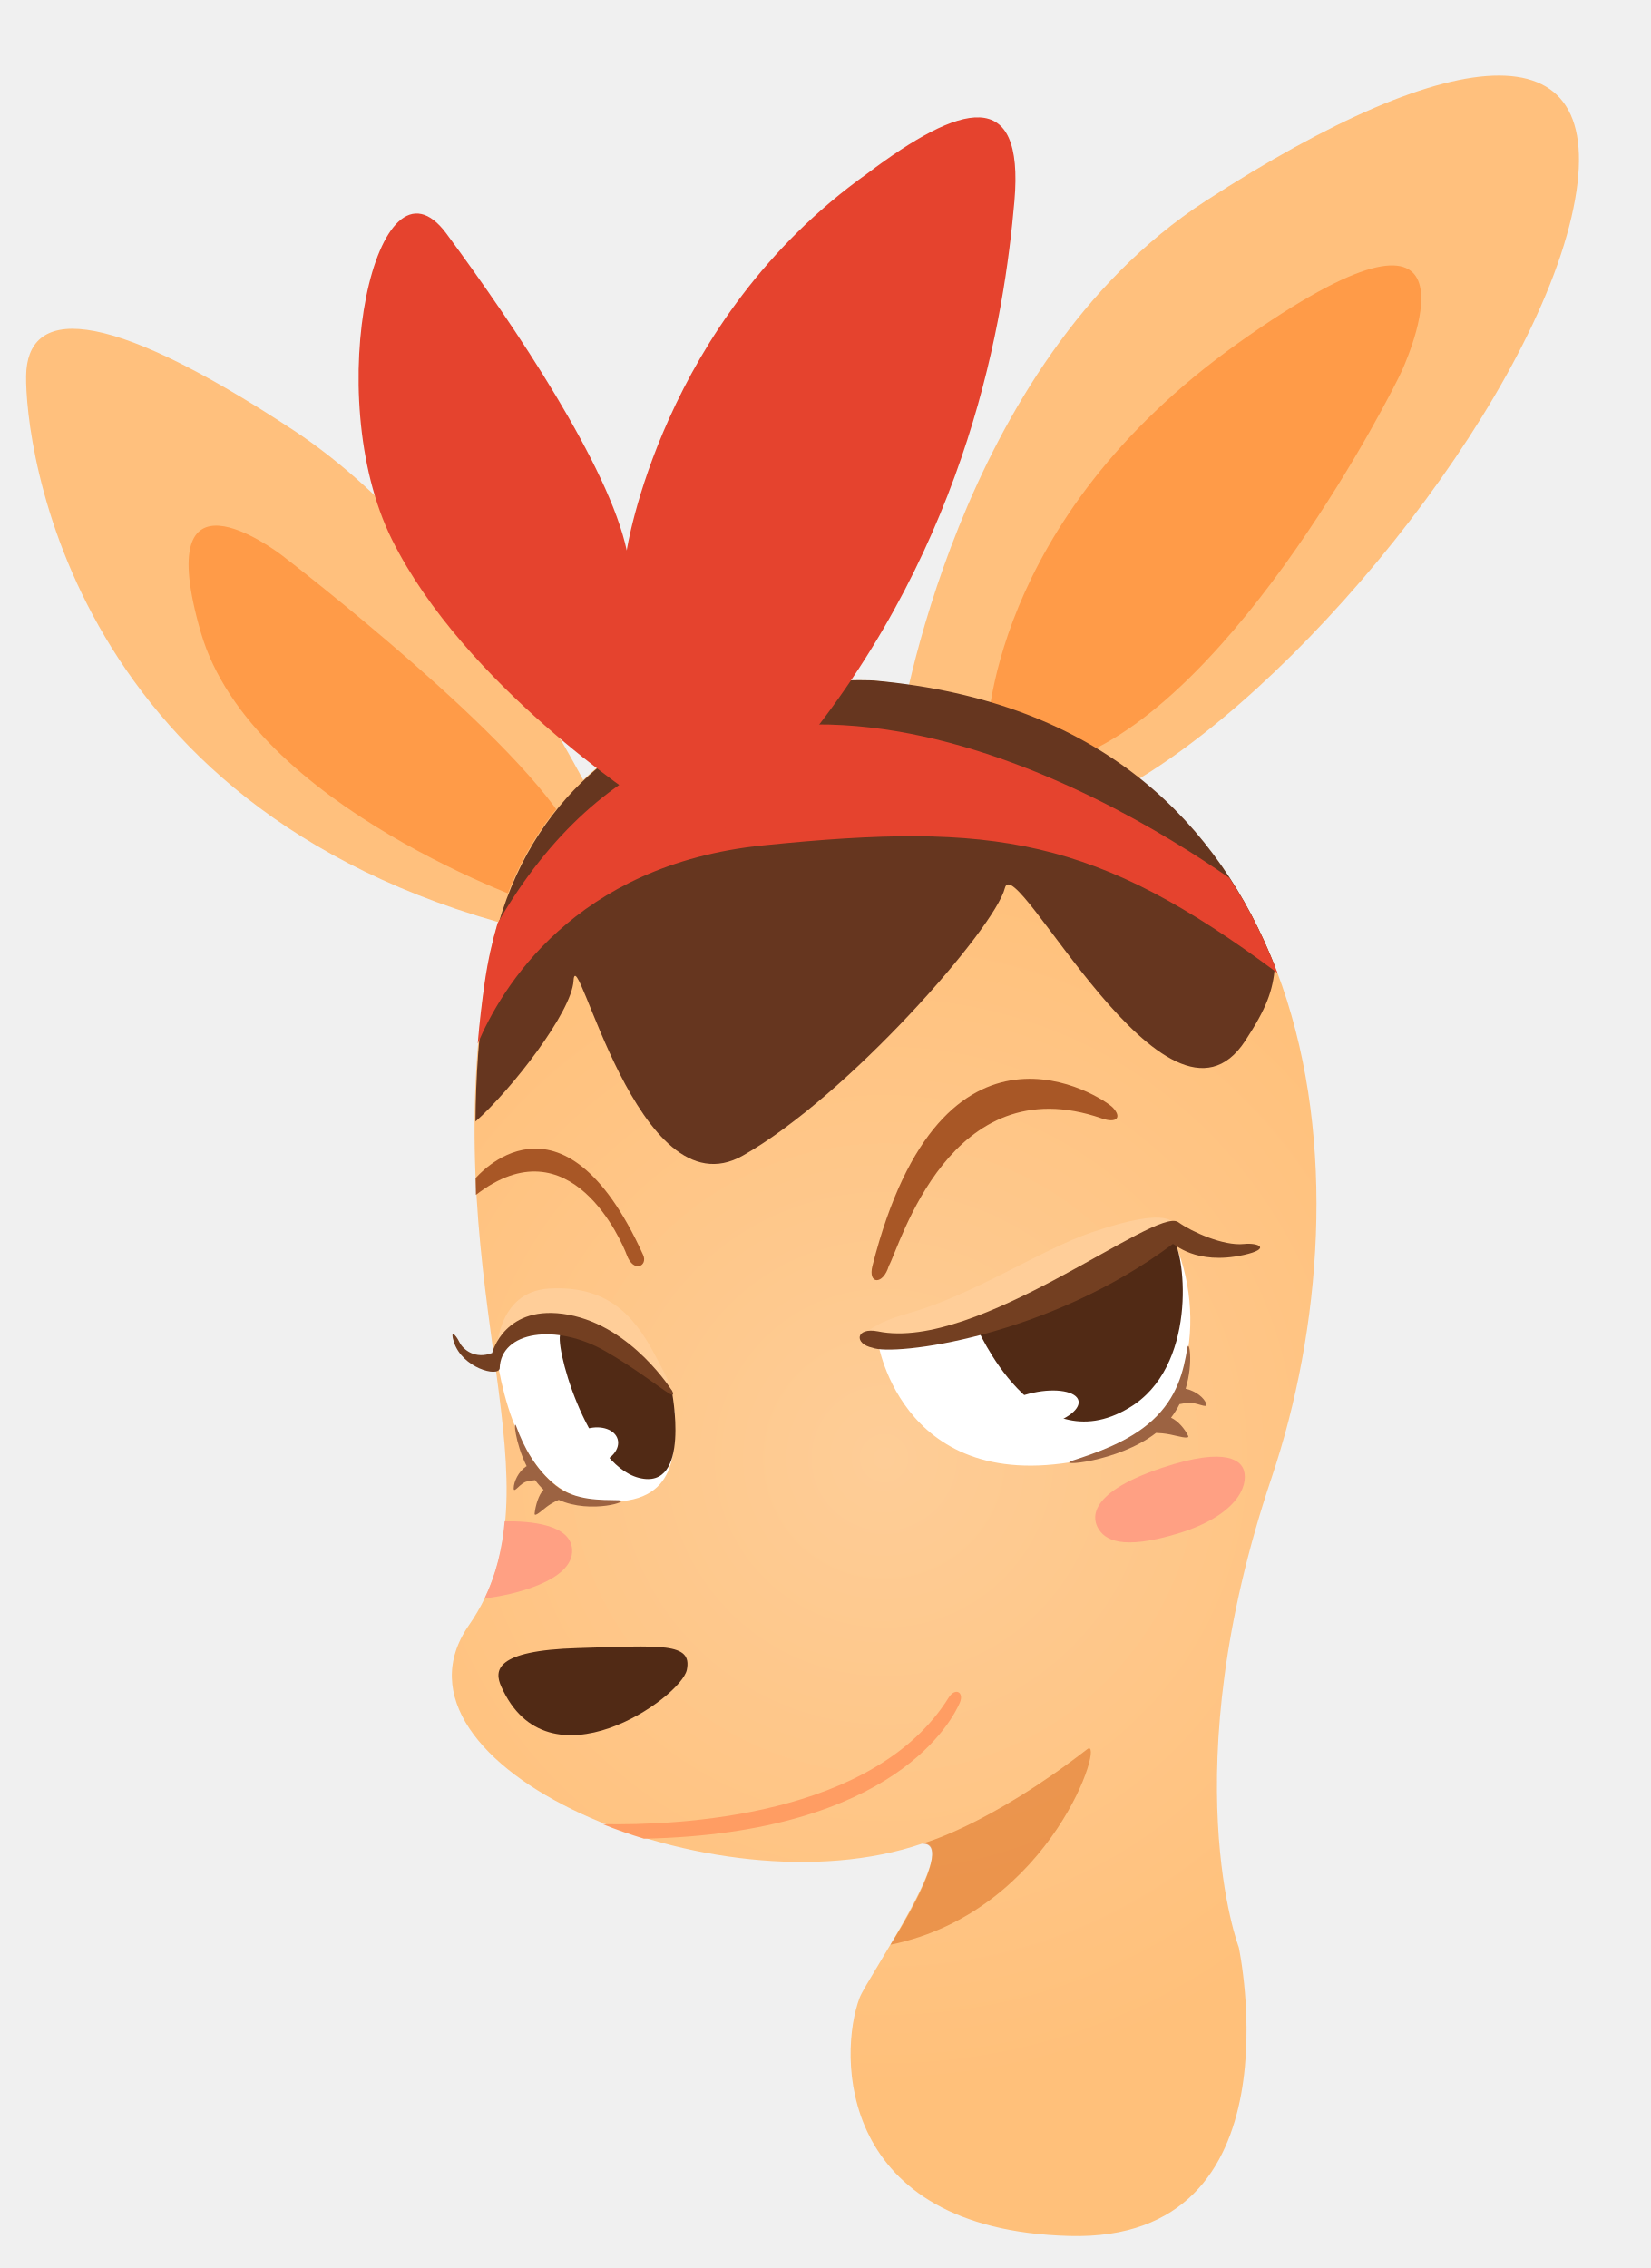
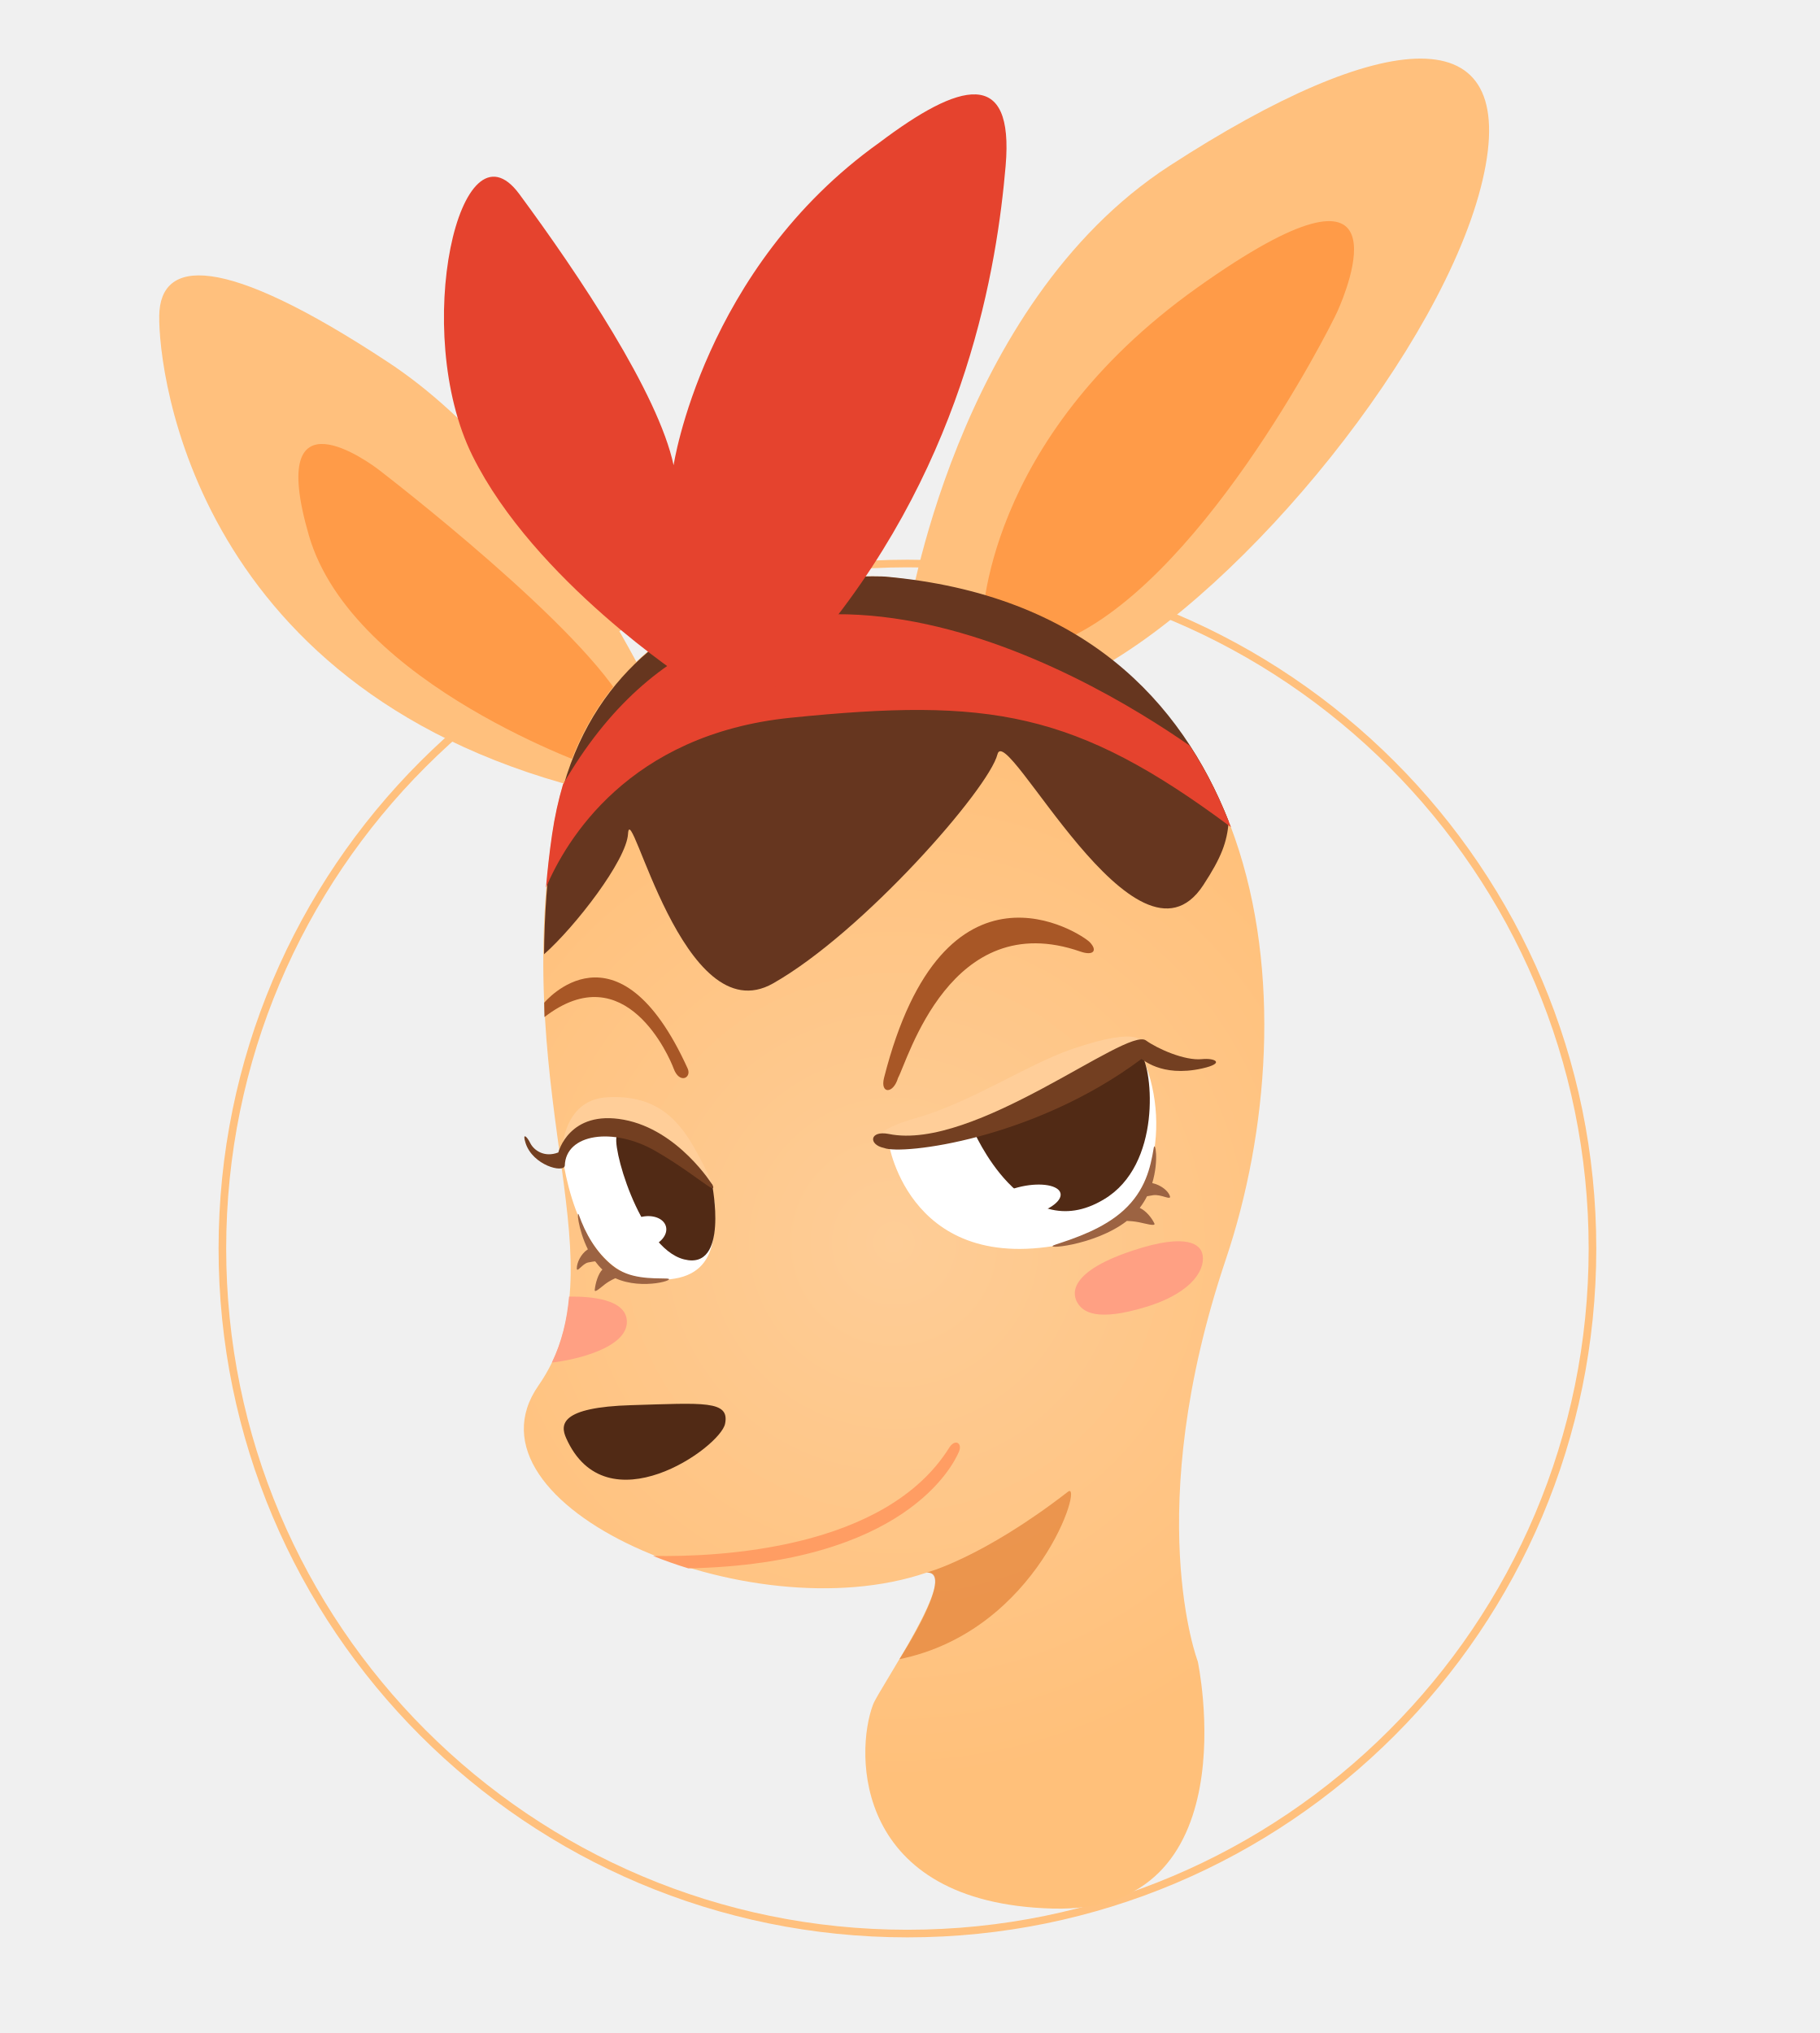
- <svg xmlns="http://www.w3.org/2000/svg" version="1.1" id="图层_1" x="0px" y="0px" width="185.685px" height="255.128px" viewBox="0 0 185.685 255.128" enable-background="new 0 0 185.685 255.128" xml:space="preserve">
-   <g id="Shape_2_35_">
-     <g>
-       <path fill="#9C6342" d="M96.494,135.821c-3.119-0.051-7.8-0.147-11.661-1.962c-4.165-1.958-5.982-5.141-7.341-7.859    c-0.576-1.152-0.278,2.01,1.818,5.121c-1.235,0.7-2.031,1.932-2.031,2.751c0,0.786,1.206-0.724,2.476-0.906    c0.402-0.058,0.704-0.095,0.94-0.122c0.479,0.5,1.02,0.969,1.619,1.397c-0.791,0.7-1.319,1.996-1.465,2.994    c-0.081,0.565,1.43-0.452,2.235-0.887c0.671-0.362,1.314-0.612,1.742-0.761C90.866,137.868,99.34,135.865,96.494,135.821z" />
-     </g>
+ <svg xmlns="http://www.w3.org/2000/svg" version="1.1" x="0px" y="0px" width="239px" height="267.064px" viewBox="-39.658 -11.936 239 267.064" enable-background="new -39.658 -11.936 239 267.064" xml:space="preserve">
+   <g id="图层_1" display="none">
+     <circle display="inline" fill-rule="evenodd" clip-rule="evenodd" fill="none" stroke="#FFC07D" stroke-miterlimit="10" cx="79.221" cy="152.507" r="89.988" />
+     <radialGradient id="SVGID_1_" cx="89.034" cy="125.063" r="93.556" gradientTransform="matrix(0.998 -0.0636 0.0636 0.998 -23.7102 3.2807)" gradientUnits="userSpaceOnUse">
+       <stop offset="0" style="stop-color:#FECD97" />
+       <stop offset="1" style="stop-color:#FFC07A" />
+     </radialGradient>
+     <path display="inline" fill="url(#SVGID_1_)" d="M71.162,68.811c-17.408,1.839-30.724,9.986-35.178,24.277   s-2.154,28.907-7.292,50.904c-5.048,21.61,6.612,31.46,11.776,37.06c2.264,2.455,15.562,10.785,23.582,19.033   c8.785,9.034,0.417,22.233,3.354,28.848c7.077,15.939,29.203,18.837,42.041,3.188c5.838-7.116-7.262-16.772-4.27-32.746   c3.305-17.646,15.861-23.748,20.2-41.054c3.524-14.055-5.228-40.719-12.943-61.32C103.202,72.354,88.939,66.933,71.162,68.811z" />
+     <path display="inline" fill="#FFCE99" d="M32.237,130.4c0,0-1.889-7.1,5.921-11.161c9.005-4.683,19.561-0.674,22.779,3.404   s-27.738,10.158-27.738,10.158" />
+     <path display="inline" fill="#FFCE99" d="M86.065,125.347c0,0-1.421-17.698,15.936-16.182   c12.519,1.093,15.552,12.079,15.552,12.079" />
+     <path display="inline" fill="#FFFFFF" d="M32.78,129.055c0,0,0.61,7.375,3.745,12.586c4.197,6.975,10.474,10.272,17.894,8.791   c7.42-1.481,13.087-13.169,7.461-21.377S36.878,117.294,32.78,129.055z" />
+     <path display="inline" fill="#FFFDFC" d="M106.131,111.947c0,0,15.017,2.654,11.528,19.531   c-2.337,11.303-9.675,13.064-15.519,12.901c-3.959-0.111-12.501-4.317-15.687-16.815   C82.802,113.241,106.131,111.947,106.131,111.947z" />
+     <path display="inline" fill="#512A15" d="M95.202,114.881c4.078-4.169,14.762-5.084,20.353,4.053   c3.924,6.413,0.394,16.131-2.647,19.154c-3.657,3.635-11.571,3.627-16.301-6.632C93.831,125.438,95.202,114.881,95.202,114.881z" />
+     <g id="Shape_2_40_" display="inline">
+       <g>
+         <path fill-rule="evenodd" clip-rule="evenodd" fill="#9C6342" d="M51.565,150.781c-2.597-0.067-6.586-1.078-9.48-2.951     c-2.918-1.889-4.303-4.387-5.75-6.512c-0.696-1.021-0.175,2.426,2.439,5.47c-1.018,0.565-1.686,1.56-1.701,2.233     c-0.014,0.655,1.017-0.582,2.078-0.711c0.513-0.062,0.845-0.093,1.054-0.108c0.422,0.355,0.87,0.696,1.368,1.002     c0.081,0.05,0.165,0.088,0.247,0.136c-0.688,0.561-1.164,1.652-1.306,2.494c-0.077,0.469,1.198-0.351,1.877-0.699     c0.777-0.398,1.51-0.623,1.778-0.7C49.135,152.217,53.709,150.834,51.565,150.781z" />
+       </g>
+     </g>
+     <g id="Shape_2_36_" display="inline">
+       <g>
+         <path fill-rule="evenodd" clip-rule="evenodd" fill="#9C6342" d="M116.825,137.79c1.338-3.196,0.792-6.035,0.408-4.793     c-0.813,2.627-1.11,4.51-3.95,7.601c-2.991,3.255-6.804,3.466-9.311,3.761c-2.288,0.269,4.457,1.628,9.468-2.185     c0.354,0.056,0.846,0.154,1.367,0.318c0.695,0.22,2.028,0.79,1.881,0.36c-0.271-0.782-0.908-1.751-1.661-2.16     c0.364-0.417,0.679-0.847,0.955-1.284c0.202-0.018,0.495-0.039,0.925-0.059c1.018-0.047,2.189,0.954,2.071,0.339     C118.85,139.019,117.972,138.12,116.825,137.79z" />
+       </g>
+     </g>
+     <path display="inline" fill="#512A15" d="M62.019,124.169c-1.804-5.042-17.628-5.84-17.403-2.408   c0.607,9.282-0.224,15.739,5.041,22.319c3.178,3.971,10.176,4.937,12.767-0.46C65.121,138,64.627,131.456,62.019,124.169z" />
+     <path display="inline" fill="#A85726" d="M36.806,115.938c0,0,1.621-4.488,9.542-4.484c10,0.004,10.2,5.155,7.739,3.722   c-2.909-1.693-4.103-1.934-8.126-1.934c-3.139,0-6.472,1.062-7.944,3.214C36.914,118.067,36.06,117.131,36.806,115.938z" />
+     <path display="inline" fill="#A85726" d="M86.797,107.953c0.816-1.653,3.593-5.29,11.281-5.29c5.434,0,8.049,2.893,8.31,3.191   c0.822,0.94,0.007,1.658-0.922,1.033c-1.954-1.315-2.889-2.321-7.146-2.244c-4.78,0.087-8.114,1.787-9.595,4.069   C87.774,110.179,85.665,110.246,86.797,107.953z" />
+     <path display="inline" fill="#713D1F" d="M31.762,128.987c0,0-2.428,0.242-3.483-1.678c-2.116-3.851-1.135,0.084-0.827,0.825   c0.736,1.771,2.107,3.092,5.44,3.092c0,0,2.101-8.957,14.375-10.064c2.446-0.22,7.776-0.725,14.345,2.125   c0,0-4.347-4.685-12.172-4.685C35.615,118.602,31.762,128.987,31.762,128.987z" />
+     <path display="inline" fill="#713D1F" d="M86.065,125.347c0,0-0.689-14.473,16.075-14.087c10.486,0.242,15.206,8.137,15.839,9.032   c0,0,1.569,0.187,3.64-2.691c1.331-1.849,1.452-1.28,0.417,0.988c-2.077,4.552-4.354,3.883-4.354,3.883s-6.217-7.783-15.542-8.592   C96.659,113.405,89.985,114.881,86.065,125.347z" />
+     <path display="inline" fill="#4F2914" d="M64.992,152.75c-0.988-0.977-2.153-3.372,1.983-4.467   c5.621-1.488,19.684-2.448,15.212,3.144C77.754,156.972,70.322,158.021,64.992,152.75z" />
+     <path display="inline" fill="#FFA083" d="M34.11,159.551c3.57,0.456,11.103-1.623,10.208-4.915s-11.661-3.348-15.184,0.427   C25.611,158.837,34.11,159.551,34.11,159.551z" />
+     <path display="inline" fill="#FFA083" d="M109.686,149.904c6.117,1.96,16.727-1.951,12.154-4.817   c-5.117-3.208-11.478-1.205-13.659,0.065C105.999,146.422,105.349,148.514,109.686,149.904z" />
+     <ellipse transform="matrix(0.998 -0.0636 0.0636 0.998 -8.731 3.2449)" display="inline" fill="#FFFFFF" cx="46.604" cy="138.762" rx="4.538" ry="2.39" />
+     <ellipse transform="matrix(0.998 -0.0636 0.0636 0.998 -8.1626 6.4898)" display="inline" fill="#FFFFFF" cx="97.855" cy="131.456" rx="4.29" ry="2.39" />
+     <path display="inline" fill="#FFC07D" d="M50.347,96.934c0,0-34.234,13.963-53.604-20.878   c-13.028-23.434-7.868-55.671,5.998-41.765s26.119,31.18,52.378,45.91S50.347,96.934,50.347,96.934z" />
+     <path display="inline" fill="#FFC07D" d="M89.377,72.025c0,0,18.759-25.541,34.304-45.48c6.003-7.7,15.501-22.077,24.474-19.986   c7.102,1.655,11.079,20.733,8.545,33.059c-4.167,20.271-16.281,46.419-55.853,50.006C47.435,94.465,89.377,72.025,89.377,72.025z" />
+     <path display="inline" fill="#FF9B48" d="M49.819,97.737c0,0-29.522,1.487-41.22-23.277s6.51-12.047,10.505-8.547   c3.995,3.5,22.979,18.074,31.282,23.378C58.688,94.596,49.819,97.737,49.819,97.737z" />
+     <path display="inline" fill="#FF9B48" d="M95.609,78.591c0,0,30.054-29.354,34.66-36.084c4.606-6.73,16.553-15.784,12.769,4.674   c-5.239,28.327-36.048,35.136-43.326,37.001C92.433,86.047,95.609,78.591,95.609,78.591" />
+     <path display="inline" fill="#66361F" d="M71.162,68.811c0,0-36.711-3.472-38.382,44.43c0,0,12.26-10.269,16.261-14.72   c1.954-2.174,3.489,4.413,14.057,9.129c6.835,3.05,9.757,0.991,22.169-15.945c2.545-3.472,3.849,5.512,29.448,11.503   C114.715,103.209,105.175,60.246,71.162,68.811z" />
+     <path display="inline" fill="#E5432E" d="M60.28,80.553c0,0-26.845-2.538-32.829-32.026c-3.804-18.75-2.647-21.395,15.151-11.589   C56.38,44.529,61.004,55.013,66.259,62.51c1.966,2.804,3.068-14.864,8.965-25.063c4.113-7.114,6.673-11.534,19.695-19.286   c6.876-4.093,8.106,14.38,6.803,25.552c-1.155,9.903-6.086,21.191-20.866,33.362c0,0,12.537-0.302,27.676,10.354   c0,0,0.945,0.357,2.932,6.076c0,0-30.93-24.834-77.411,7.98c0,0,0.141-1.789,1.38-6.501C36.607,90.52,48.198,83.729,60.28,80.553z" />
+     <path display="inline" fill="#FFA083" d="M60.751,176.656c2.313,0.002,3.218,0.507,12.165-7.028   c1.377-1.159,2.246-1.014,3.767-0.435c1.521,0.58,15.794,5.965,18.982,3.526c3.188-2.439,3.767-1.111,3.043,0   s-3.298,5.703-22.242-1.135c-1.807-0.652-2.101-0.58-2.753,0.145c-0.652,0.725-7.638,7.933-12.962,6.81   C59.033,178.178,59.248,176.655,60.751,176.656z" />
  </g>
-   <g id="Shape_2_33_">
-     <g>
-       <path fill="#9C6342" d="M52.983,59.038c-3.119-0.051-7.8-0.147-11.661-1.962c-4.165-1.958-5.982-5.141-7.341-7.859    c-0.576-1.152-0.278,2.01,1.818,5.121c-1.235,0.7-2.031,1.932-2.031,2.751c0,0.786,1.206-0.724,2.476-0.906    c0.402-0.058,0.704-0.095,0.94-0.122c0.479,0.5,1.021,0.969,1.619,1.397c-0.791,0.7-1.319,1.996-1.465,2.994    c-0.081,0.565,1.429-0.452,2.235-0.887c0.671-0.362,1.314-0.612,1.742-0.761C47.355,61.085,55.83,59.082,52.983,59.038z" />
-     </g>
+   <g id="图层_2" display="none">
+     <circle display="inline" fill-rule="evenodd" clip-rule="evenodd" fill="none" stroke="#FFC07D" stroke-miterlimit="10" cx="79.045" cy="152.208" r="89.988" />
+     <g id="形状_57" display="inline">
+       <g>
+         <path fill-rule="evenodd" clip-rule="evenodd" fill="#FFC07D" d="M74.17,77.55c-3.282-52.563-16.508-58.61-26.744-67.222     C37.19,1.715,30.526,9.92,37.306,42.131c6.78,32.211,19.516,36.864,19.516,36.864S77.452,130.112,74.17,77.55z" />
+       </g>
+     </g>
+     <g id="形状_58" display="inline">
+       <g>
+         <path fill-rule="evenodd" clip-rule="evenodd" fill="#FF9B48" d="M69.11,76.104c-0.662-21.968-10.895-35.58-11.565-37.587     s-14.213-22.459-10.119,2.891c4.094,25.35,17.348,38.309,17.348,38.309S69.772,98.072,69.11,76.104z" />
+       </g>
+     </g>
+     <g id="形状_59" display="inline">
+       <g>
+         <path fill-rule="evenodd" clip-rule="evenodd" fill="#FFC07D" d="M177.045,31.137c-0.143-10.671-18.61-9.996-46.23,10.925     c-27.62,20.921-29.581,43.688-29.581,43.688s-26.986,25.956,20.326,14.011C168.872,87.816,177.188,41.809,177.045,31.137z" />
+       </g>
+     </g>
+     <g id="形状_60" display="inline">
+       <g>
+         <path fill-rule="evenodd" clip-rule="evenodd" fill="#FF9B48" d="M134.162,53.837c-19.718,19.408-25.868,31.305-25.868,31.305     l-0.059,0.631c0,0-13.371,14.984,11.002,4.856c24.373-10.127,34.369-29.146,40.88-41.987     C166.627,35.801,153.879,34.429,134.162,53.837z" />
+       </g>
+     </g>
+     <g id="形状_47_3_" display="inline">
+       <g>
+         <radialGradient id="SVGID_2_" cx="81.892" cy="148.538" r="73.343" gradientTransform="matrix(1 0 0 1 -8.3119 9.0816)" gradientUnits="userSpaceOnUse">
+           <stop offset="0" style="stop-color:#FECD97" />
+           <stop offset="1" style="stop-color:#FFC07A" />
+         </radialGradient>
+         <path fill-rule="evenodd" clip-rule="evenodd" fill="url(#SVGID_2_)" d="M96.622,74.285c0,0-40.793-10.112-53.242,18.381     c-12.449,28.494-4.086,40.38-13.198,49.742c-9.112,9.361-21.398,2.233-13.284,24.15c8.388,22.657,40.749,25.696,49.846,24.923     c9.714-0.825,10.519,4.283,10.818,5.41c1.132,4.266,0.353,8.34-9.463,24.443c-11.156,18.302,34.572,39.315,49.65-4.93     c3.298-11.893-13.065-29.755,5.494-55.284C141.801,135.591,134.023,80.078,96.622,74.285z" />
+       </g>
+     </g>
+     <path display="inline" fill-rule="evenodd" clip-rule="evenodd" fill="#66361F" d="M96.622,74.286c0,0-40.793-10.113-53.242,18.381   c-1.297,2.969-2.309,5.739-3.175,8.395c0.488,3.295,1.834,6.601,3.809,10.62c5.669,11.536,20.932-2.153,40.565-17.113   c0.002,0.204,9.082,19.24,24.086,25.353c4.623,1.793,15.041-7.427,21.19-13.46C124.921,90.347,113.96,76.971,96.622,74.286z" />
+     <g id="形状_49" display="inline">
+       <g>
+         <path fill-rule="evenodd" clip-rule="evenodd" fill="#A85726" d="M92.819,115.485c-12.526-15.692-30.548,5.762-31.058,6.338     c-0.509,0.577-0.079,1.982,1.268,0.634c19.143-18.592,27.028-6.498,28.522-5.071C92.575,118.363,94.703,117.845,92.819,115.485z" />
+       </g>
+     </g>
+     <g id="形状_50" display="inline">
+       <g>
+         <path fill-rule="evenodd" clip-rule="evenodd" fill="#754224" d="M96.356,129.572c0,0-18.568,14.092-36.497,4.294     c-1.361-0.744-2.609-0.253-0.634,1.902c4.082,4.453,18.207,10.645,36.778-3.49c0,0,1.777,1.818,6.145,0.966     C106.711,132.352,99.826,132.971,96.356,129.572z" />
+       </g>
+     </g>
+     <g id="形状_53" display="inline">
+       <g>
+         <path fill-rule="evenodd" clip-rule="evenodd" fill="#FE915C" d="M57.324,178.868c-1.278,0.243-17.833,3.465-26.226-0.717     c-1.025-0.511-2.355,0.161-0.929,1.293c4.213,3.344,14.843,4.053,27.789,0.692C59.462,179.745,59.025,178.545,57.324,178.868z" />
+       </g>
+     </g>
+     <g id="形状_51" display="inline">
+       <g>
+         <path fill-rule="evenodd" clip-rule="evenodd" fill="#FFA083" d="M88.382,144.641c0,0-10.48,0.165-10.775,4.437     c-0.296,4.271,8.253,4.904,10.775,5.071s10.867-0.832,11.409-4.437C100.333,146.107,94.503,144.661,88.382,144.641z" />
+       </g>
+     </g>
+     <path display="inline" fill-rule="evenodd" clip-rule="evenodd" fill="#E5432E" d="M125.767,96.427   c-8.535-6.206-37.465-24.746-69.953-17.976c-4.817,2.896-9.03,7.118-11.925,13.171c5.451-1.666,17.894-4.568,34.352-2.759   c20.786,2.286,41.223,6.63,51.128,16.107C128.379,102,127.179,99.139,125.767,96.427z" />
+     <g id="形状_56" display="inline">
+       <g>
+         <path fill-rule="evenodd" clip-rule="evenodd" fill="#E5432E" d="M101.059,40.058c-11.06,6.182-15.846,15.846-15.846,15.846     s-0.357-10.44-10.775-28.522C64.019,9.3,62.297,32.049,63.029,48.298c0.732,16.249,13.31,29.156,13.31,29.156h0.634     c0,0-14.154,14.727,12.677,2.535c26.831-12.191,36.218-31.746,39.931-43.734C133.294,24.267,112.119,33.876,101.059,40.058z" />
+       </g>
+     </g>
+     <g id="形状_54" display="inline">
+       <g>
+         <path fill-rule="evenodd" clip-rule="evenodd" fill="#512A15" d="M21.96,148.423c-7.509,0.01-8.024,2.358-7.606,5.071     c0.198,1.284,3.979,13.771,17.114,0C34.143,150.688,29.576,148.412,21.96,148.423z" />
+       </g>
+     </g>
+     <path display="inline" opacity="0.6" fill-rule="evenodd" clip-rule="evenodd" fill="#DD7528" d="M70.254,191.456   c0,0,10.676,0.412,20.284-5.671c2.352-1.489-1.825,15.646-13.571,18.799C76.967,204.584,82.007,192.728,70.254,191.456z" />
  </g>
-   <g id="形状_78">
-     <g>
-       <path fill="#FFC07D" d="M135.621,22.612c-28.149,18.28-34.399,59.584-34.399,59.584s4.718,17.474,24.571,6.757    s45.902-42.699,50.984-64.498C181.859,2.656,163.77,4.332,135.621,22.612z" />
-     </g>
+   <g id="图层_3">
+     <circle fill-rule="evenodd" clip-rule="evenodd" fill="none" stroke="#FFC07D" stroke-miterlimit="10" cx="79.542" cy="152.077" r="89.988" />
+     <g id="Shape_2_35_">
+       <g>
+         <path fill-rule="evenodd" clip-rule="evenodd" fill="#9C6342" d="M74.814,123.079c-3.119-0.051-7.8-0.147-11.661-1.962     c-4.165-1.958-5.982-5.14-7.341-7.859c-0.576-1.152-0.278,2.01,1.818,5.121c-1.235,0.7-2.031,1.932-2.031,2.751     c0,0.786,1.206-0.724,2.476-0.906c0.402-0.058,0.704-0.095,0.94-0.122c0.479,0.5,1.02,0.969,1.619,1.397     c-0.791,0.7-1.319,1.996-1.465,2.994c-0.081,0.565,1.43-0.452,2.235-0.887c0.671-0.362,1.314-0.612,1.742-0.761     C69.186,125.126,77.66,123.123,74.814,123.079z" />
+       </g>
+     </g>
+     <g id="Shape_2_33_">
+       <g>
+         <path fill-rule="evenodd" clip-rule="evenodd" fill="#9C6342" d="M31.303,46.295c-3.119-0.051-7.8-0.147-11.661-1.962     c-4.165-1.958-5.982-5.141-7.341-7.859c-0.576-1.152-0.278,2.01,1.818,5.121c-1.235,0.7-2.031,1.932-2.031,2.751     c0,0.786,1.206-0.724,2.476-0.906c0.402-0.058,0.704-0.095,0.94-0.122c0.479,0.5,1.02,0.969,1.619,1.397     c-0.791,0.7-1.319,1.996-1.465,2.994c-0.081,0.565,1.43-0.452,2.235-0.887c0.671-0.362,1.314-0.612,1.742-0.761     C25.675,48.342,34.15,46.339,31.303,46.295z" />
+       </g>
+     </g>
+     <g id="形状_78">
+       <g>
+         <path fill-rule="evenodd" clip-rule="evenodd" fill="#FFC07D" d="M113.941,9.869C85.792,28.15,79.542,69.453,79.542,69.453     s4.718,17.474,24.571,6.757c19.853-10.717,45.902-42.699,50.984-64.498C160.179-10.087,142.09-8.411,113.941,9.869z" />
+       </g>
+     </g>
+     <g id="形状_79">
+       <g>
+         <path fill-rule="evenodd" clip-rule="evenodd" fill="#FF9B48" d="M117.626,25.84C89.4,45.919,89.37,70.068,89.37,70.068     s-8.557,9.545,9.828,2.457c18.385-7.088,35.673-40.952,36.856-43.613C137.238,26.25,145.853,5.761,117.626,25.84z" />
+       </g>
+     </g>
+     <g id="形状_80">
+       <g>
+         <path fill-rule="evenodd" clip-rule="evenodd" fill="#FFC07D" d="M47.6,82.353c0,0-14.182-32.137-36.242-46.685     c-22.06-14.548-29.978-13.567-30.099-6.143C-18.863,36.95-14.117,79.665,39,92.181C92.116,104.698,47.6,82.353,47.6,82.353z" />
+       </g>
+     </g>
+     <g id="形状_81">
+       <g>
+         <path fill-rule="evenodd" clip-rule="evenodd" fill="#FF9B48" d="M42.686,81.125c-5.407-10.431-31.544-30.541-32.556-31.328     c-1.012-0.787-14.947-11.138-9.214,8.6C6.648,78.134,39,89.11,39,89.11S48.092,91.555,42.686,81.125z" />
+       </g>
+     </g>
+     <radialGradient id="SVGID_3_" cx="77.787" cy="151.284" r="70.792" gradientUnits="userSpaceOnUse">
+       <stop offset="0" style="stop-color:#FECD97" />
+       <stop offset="1" style="stop-color:#FFC07A" />
+     </radialGradient>
+     <path fill-rule="evenodd" clip-rule="evenodd" fill="url(#SVGID_3_)" d="M76.528,63.81c0,0-38.337-2.449-43.613,33.785   c-5.277,36.233,9.122,56.722-1.843,72.484c-10.965,15.762,27.6,32.565,50.984,24.571c4.659-0.477-6.221,15.207-7.026,17.322   c-2.427,6.381-2.562,26.093,23.576,26.81c26.138,0.717,19.077-32.461,19.077-32.461s-7.499-19.606,3.686-52.827   C132.555,120.272,128.253,68.922,76.528,63.81z" />
+     <path fill-rule="evenodd" clip-rule="evenodd" fill="#66361F" d="M76.626,63.81c0,0-38.337-2.449-43.613,33.785   c-0.822,5.643-1.166,10.903-1.203,15.823c4.101-3.623,10.833-12.342,11.032-15.823c0.289-5.083,7.199,26.363,19.042,19.657   c11.843-6.707,28.359-25.593,29.485-30.099c1.126-4.507,18.281,30.553,27.028,17.199c2.434-3.716,3.111-5.649,3.355-8.362   C115.558,80.242,102.625,66.116,76.626,63.81z" />
+     <path fill-rule="evenodd" clip-rule="evenodd" fill="#FFCE99" d="M53.561,143.412c-8.589-6.068-7.268-8.385-12.385-7.471   c-9.602,1.716-7.154,4.207-7.088,3.938s-0.012-7.327,6.015-7.672c6.53-0.373,9.479,3.026,11.726,7.146   C54.653,144.534,53.561,143.412,53.561,143.412" />
+     <g id="形状_70">
+       <g>
+         <path fill-rule="evenodd" clip-rule="evenodd" fill="#FFFFFF" d="M110.255,126.581c0.094,0.029-17.135,10.365-33.171,11.671     c0,0,2.826,18.228,24.571,12.9C112.641,148.511,114.214,134.965,110.255,126.581z" />
+       </g>
+     </g>
+     <g id="形状_71">
+       <g>
+         <path fill-rule="evenodd" clip-rule="evenodd" fill="#FFFFFF" d="M34.086,138.866c0,0,1.44,16.146,11.057,17.2     c9.617,1.053,9.048-5.6,9.104-9.553C54.303,142.56,39.735,130.42,34.086,138.866z" />
+       </g>
+     </g>
+     <path fill-rule="evenodd" clip-rule="evenodd" fill="#FFCE99" d="M75.382,137.847c9.345,0.412,17.462-5.781,22.578-4.867   c9.602,1.716,14.836-9.016,12.567-7.934c-0.25,0.119,0.085-2.399-9.407,0.843c-5.758,1.966-13.319,7.049-20.503,9.064   C75.382,136.421,75.382,137.847,75.382,137.847" />
+     <path fill-rule="evenodd" clip-rule="evenodd" fill="#FFA083" d="M42.686,161.594c-0.13-2.874-4.729-3.247-7.59-3.201   c-0.275,3.07-0.956,5.943-2.258,8.664C35.872,166.725,42.845,165.132,42.686,161.594z" />
+     <g id="形状_73_2_">
+       <g>
+         <path fill-rule="evenodd" clip-rule="evenodd" fill="#FFA083" d="M118.246,152.639c-0.268-0.85-1.62-2.804-9.22-0.259     c-8.953,2.998-7.566,6.06-7.197,6.738c0.72,1.32,2.586,2.598,9.04,0.634C117.323,157.786,118.826,154.478,118.246,152.639z" />
+       </g>
+     </g>
+     <g id="形状_74">
+       <g>
+         <path fill-rule="evenodd" clip-rule="evenodd" fill="#512A15" d="M43.3,172.651c-9.408,0.274-9.363,2.572-8.6,4.3     c5.249,11.875,20.23,1.278,20.885-1.843C56.24,171.987,52.708,172.377,43.3,172.651z" />
+       </g>
+     </g>
+     <path fill-rule="evenodd" clip-rule="evenodd" fill="#FF9D63" d="M85.07,178.179c-8.363,13.482-30.429,14.436-38.949,14.277   c1.493,0.6,3.046,1.146,4.642,1.636c28.411-0.599,34.774-13.534,35.535-15.298C86.805,177.62,85.81,177.054,85.07,178.179z" />
+     <g id="形状_69">
+       <g>
+         <path fill-rule="evenodd" clip-rule="evenodd" fill="#512A15" d="M110.255,126.581c-1.511-1.987-5.151,5.761-22.114,9.828     c0,0,6.561,15.622,17.2,9.214C112.988,141.1,111.766,128.568,110.255,126.581z" />
+       </g>
+     </g>
+     <g id="形状_65">
+       <g>
+         <path fill-rule="evenodd" clip-rule="evenodd" fill="#A85726" d="M50.671,128.423c-9.205-20.265-18.842-8.636-18.842-8.636     l0.032,1.884c10.645-8.231,16.451,5.338,16.968,6.752C49.596,130.523,51.232,129.658,50.671,128.423z" />
+       </g>
+     </g>
+     <g id="形状_82_2_">
+       <g>
+         <path fill-rule="evenodd" clip-rule="evenodd" fill="#A85726" d="M103.498,111.838c-1.066-1.118-19.175-13.147-27.028,17.814     c-0.538,2.129,1.211,2.167,1.843,0c1.265-2.248,6.893-22.523,23.956-16.585C103.946,113.65,104.564,112.956,103.498,111.838z" />
+       </g>
+     </g>
+     <g id="形状_67">
+       <g>
+         <path fill-rule="evenodd" clip-rule="evenodd" fill="#733F21" d="M118.241,127.195c-2.275,0.237-5.862-1.368-7.371-2.457     c-2.527-1.823-22.545,14.61-33.785,12.285c-2.53-0.49-2.709,1.408-0.614,1.843c2.35,0.95,19.649-1.108,33.785-11.671     c0.11-0.127,2.513,2.443,7.986,1.229C121.362,127.731,119.92,127.02,118.241,127.195z" />
+       </g>
+     </g>
+     <path fill-rule="evenodd" clip-rule="evenodd" fill="#E5432E" d="M116.631,86.027c-13.882-9.673-58.607-36.065-82.332,5.082   c-0.606,2.046-1.097,4.237-1.441,6.6c-0.347,2.383-0.605,4.694-0.794,6.944c2.594-6.122,10.782-20.129,32.122-22.301   c26.104-2.657,37.356-0.912,57.85,14.364C120.612,92.995,118.825,89.325,116.631,86.027z" />
+     <g id="形状_68_2_">
+       <g>
+         <path fill-rule="evenodd" clip-rule="evenodd" fill="#512A15" d="M53.884,143.673c0,0-10.465-8.602-12.443-6.489     c-0.973,0.732,2.806,14.81,8.757,16.317C56.149,155.008,53.884,143.673,53.884,143.673z" />
+       </g>
+     </g>
+     <g id="形状_68">
+       <g>
+         <path fill-rule="evenodd" clip-rule="evenodd" fill="#733F21" d="M53.955,143.755c0,0-4.487-7.27-11.671-8.6     c-7.184-1.33-8.6,4.3-8.6,4.3c-1.868,0.722-3.238-0.318-3.686-1.229c-0.448-0.911-1.081-1.443-0.614,0     c0.947,2.926,4.979,3.967,5.151,2.972c0.105-4.208,6.348-5.117,11.878-1.951c3.326,1.904,6.051,4.061,7.159,4.75     C54.307,144.455,53.955,143.755,53.955,143.755z" />
+       </g>
+     </g>
+     <g id="形状_77_29_">
+       <g>
+         <path fill-rule="evenodd" clip-rule="evenodd" fill="#E5432E" d="M75.856,6.798c-23.201,16.538-27.072,42.6-27.028,42.385     c-2.009-9.437-12.48-25.077-20.271-35.628c-7.791-10.551-14.277,18.008-6.143,34.399c8.134,16.391,28.256,29.485,28.256,29.485     s-1.11,17.09,17.814-6.143C87.409,48.064,91.316,22.872,92.441,9.869C93.567-3.133,86.432-1.18,75.856,6.798z" />
+       </g>
+     </g>
+     <ellipse transform="matrix(0.9777 -0.21 0.21 0.9777 -28.5106 23.2016)" fill-rule="evenodd" clip-rule="evenodd" fill="#FFFFFF" cx="94.98" cy="145.831" rx="4.782" ry="1.957" />
+     <ellipse transform="matrix(0.9657 -0.2595 0.2595 0.9657 -37.3725 16.8077)" fill-rule="evenodd" clip-rule="evenodd" fill="#FFFFFF" cx="44.972" cy="149.95" rx="2.953" ry="2.053" />
+     <g id="Shape_2_27_">
+       <g>
+         <path fill-rule="evenodd" clip-rule="evenodd" fill="#9C6342" d="M47.884,156.017c-1.884-0.043-4.864,0.086-7.044-1.656     c-2.252-1.8-3.614-4.34-4.434-6.635c-0.354-0.99-0.165,1.794,1.163,4.464c-0.025,0.012-0.048,0.02-0.074,0.037     c-0.838,0.56-1.385,1.706-1.385,2.446c0,0.664,0.728-0.611,1.495-0.765c0.551-0.11,0.812-0.14,0.918-0.149     c0.285,0.388,0.599,0.754,0.949,1.082c-0.546,0.541-0.911,1.758-1.006,2.671c-0.049,0.477,0.863-0.382,1.35-0.749     c0.699-0.527,1.36-0.782,1.36-0.782s-0.003-0.007-0.004-0.008C44.79,157.635,49.551,156.053,47.884,156.017z" />
+       </g>
+     </g>
+     <g id="Shape_2_25_">
+       <g>
+         <path fill-rule="evenodd" clip-rule="evenodd" fill="#9C6342" d="M114.022,145.186c-0.204-0.659-1.152-1.452-2.321-1.708     c0.912-3.026,0.365-5.646,0.188-4.575c-0.417,2.527-1.087,5.542-3.952,8.155c-2.656,2.423-6.401,3.666-8.901,4.485     c-2.278,0.744,5.042,0.246,9.336-3.096c0.382,0.013,0.963,0.055,1.592,0.179c0.757,0.149,2.226,0.592,2.02,0.157     c-0.366-0.767-1.115-1.678-1.926-2.044c0.376-0.494,0.695-1.007,0.956-1.529c0.198-0.037,0.45-0.082,0.788-0.136     C112.869,144.904,114.217,145.819,114.022,145.186z" />
+       </g>
+     </g>
+     <path opacity="0.6" fill-rule="evenodd" clip-rule="evenodd" fill="#DD7528" d="M82.056,194.649c0,0,7.337-1.916,18.572-10.623   c2.133-1.653-3.832,18.256-22.141,21.996C78.487,206.022,85.953,194.488,82.056,194.649z" />
  </g>
-   <g id="形状_79">
-     <g>
-       <path fill="#FF9B48" d="M139.306,38.583C111.08,58.662,111.05,82.811,111.05,82.811s-8.557,9.545,9.828,2.457    s35.673-40.952,36.856-43.613C158.917,38.993,167.533,18.504,139.306,38.583z" />
-     </g>
-   </g>
-   <g id="形状_80">
-     <g>
-       <path fill="#FFC07D" d="M69.28,95.096c0,0-14.182-32.137-36.242-46.685S3.06,34.845,2.938,42.269    c-0.121,7.424,4.625,50.139,57.741,62.655C113.796,117.441,69.28,95.096,69.28,95.096z" />
-     </g>
-   </g>
-   <g id="形状_81">
-     <g>
-       <path fill="#FF9B48" d="M64.365,93.867c-5.407-10.43-31.544-30.54-32.556-31.327s-14.947-11.138-9.214,8.6    s38.085,30.713,38.085,30.713S69.772,104.298,64.365,93.867z" />
-     </g>
-   </g>
-   <radialGradient id="SVGID_1_" cx="99.327" cy="90.157" r="70.793" gradientTransform="matrix(1 0 0 -1 0.14 254.1829)" gradientUnits="userSpaceOnUse">
-     <stop offset="0" style="stop-color:#FECD97" />
-     <stop offset="1" style="stop-color:#FFC07A" />
-   </radialGradient>
-   <path fill="url(#SVGID_1_)" d="M98.208,76.552c0,0-38.337-2.449-43.613,33.785c-5.277,36.233,9.122,56.722-1.843,72.484  s27.6,32.565,50.984,24.571c4.659-0.477-6.221,15.207-7.026,17.322c-2.427,6.381-2.562,26.093,23.576,26.81  s19.077-32.461,19.077-32.461s-7.499-19.606,3.686-52.827C154.235,133.014,149.933,81.665,98.208,76.552z" />
-   <path fill="#66361F" d="M98.306,76.552c0,0-38.337-2.449-43.613,33.785c-0.822,5.643-1.166,10.903-1.203,15.823  c4.101-3.623,10.833-12.342,11.032-15.823c0.289-5.083,7.199,26.363,19.042,19.657c11.843-6.707,28.359-25.593,29.485-30.099  c1.126-4.507,18.281,30.553,27.028,17.199c2.434-3.716,3.111-5.649,3.355-8.362C137.238,92.985,124.305,78.859,98.306,76.552z" />
-   <path fill="#FFCE99" d="M75.241,156.155c-8.589-6.068-7.268-8.385-12.385-7.471c-9.602,1.716-7.154,4.207-7.088,3.938  s-0.012-7.327,6.015-7.672c6.53-0.373,9.479,3.026,11.726,7.146C76.333,157.276,75.241,156.155,75.241,156.155" />
-   <g id="形状_70">
-     <g>
-       <path fill="#FFFFFF" d="M131.935,139.323c0.094,0.029-17.135,10.365-33.171,11.671c0,0,2.826,18.228,24.571,12.9    C134.321,161.254,135.894,147.708,131.935,139.323z" />
-     </g>
-   </g>
-   <g id="形状_71">
-     <g>
-       <path fill="#FFFFFF" d="M55.766,151.609c0,0,1.44,16.146,11.057,17.2s9.048-5.6,9.104-9.553    C75.983,155.302,61.415,143.163,55.766,151.609z" />
-     </g>
-   </g>
-   <path fill="#FFCE99" d="M97.062,150.59c9.345,0.412,17.462-5.781,22.578-4.867c9.602,1.716,14.836-9.016,12.567-7.934  c-0.25,0.119,0.085-2.399-9.407,0.843c-5.758,1.966-13.319,7.049-20.503,9.064C97.062,149.163,97.062,150.59,97.062,150.59" />
-   <path fill="#FFA083" d="M64.365,174.337c-0.13-2.874-4.729-3.247-7.59-3.201c-0.275,3.07-0.956,5.943-2.258,8.664  C57.552,179.468,64.525,177.875,64.365,174.337z" />
-   <g id="形状_73_2_">
-     <g>
-       <path fill="#FFA083" d="M139.926,165.382c-0.268-0.85-1.62-2.804-9.22-0.259c-8.953,2.998-7.566,6.06-7.197,6.738    c0.72,1.32,2.586,2.598,9.04,0.634C139.003,170.529,140.506,167.221,139.926,165.382z" />
-     </g>
-   </g>
-   <g id="形状_74">
-     <g>
-       <path fill="#512A15" d="M64.98,185.393c-9.408,0.274-9.363,2.572-8.6,4.3c5.249,11.875,20.23,1.278,20.885-1.843    C77.92,184.729,74.388,185.119,64.98,185.393z" />
-     </g>
-   </g>
-   <path fill="#FF9D63" d="M106.75,190.922c-8.363,13.482-30.429,14.436-38.949,14.277c1.493,0.6,3.046,1.146,4.642,1.636  c28.411-0.599,34.774-13.534,35.535-15.298C108.485,190.363,107.49,189.797,106.75,190.922z" />
-   <g id="形状_69">
-     <g>
-       <path fill="#512A15" d="M131.935,139.323c-1.511-1.987-5.151,5.761-22.114,9.828c0,0,6.561,15.622,17.2,9.214    C134.668,153.843,133.446,141.31,131.935,139.323z" />
-     </g>
-   </g>
-   <g id="形状_65">
-     <g>
-       <path fill="#A85726" d="M72.351,141.166c-9.205-20.265-18.842-8.636-18.842-8.636l0.032,1.884    c10.645-8.231,16.451,5.338,16.968,6.752C71.276,143.265,72.912,142.4,72.351,141.166z" />
-     </g>
-   </g>
-   <g id="形状_82_2_">
-     <g>
-       <path fill="#A85726" d="M125.178,124.581c-1.066-1.118-19.175-13.147-27.028,17.814c-0.538,2.129,1.211,2.167,1.843,0    c1.265-2.248,6.893-22.523,23.956-16.585C125.626,126.393,126.244,125.699,125.178,124.581z" />
-     </g>
-   </g>
-   <g id="形状_67">
-     <g>
-       <path fill="#733F21" d="M139.92,139.938c-2.275,0.237-5.862-1.368-7.371-2.457c-2.527-1.823-22.545,14.61-33.785,12.285    c-2.53-0.49-2.709,1.408-0.614,1.843c2.35,0.95,19.649-1.108,33.785-11.671c0.11-0.127,2.513,2.443,7.985,1.229    C143.042,140.473,141.6,139.763,139.92,139.938z" />
-     </g>
-   </g>
-   <path fill="#E5432E" d="M138.311,98.77c-13.882-9.673-58.607-36.065-82.332,5.082c-0.606,2.046-1.097,4.237-1.441,6.6  c-0.347,2.383-0.605,4.694-0.794,6.944c2.594-6.122,10.782-20.129,32.122-22.301c26.104-2.657,37.356-0.912,57.85,14.364  C142.292,105.738,140.505,102.068,138.311,98.77z" />
-   <g id="形状_68_2_">
-     <g>
-       <path fill="#512A15" d="M75.564,156.416c0,0-10.465-8.602-12.443-6.489c-0.973,0.732,2.806,14.81,8.757,16.317    C77.829,167.751,75.564,156.416,75.564,156.416z" />
-     </g>
-   </g>
-   <g id="形状_68">
-     <g>
-       <path fill="#733F21" d="M75.635,156.498c0,0-4.487-7.269-11.671-8.6c-7.184-1.33-8.6,4.3-8.6,4.3    c-1.868,0.722-3.238-0.318-3.686-1.229c-0.448-0.911-1.081-1.443-0.614,0c0.947,2.926,4.979,3.967,5.151,2.972    c0.105-4.209,6.348-5.117,11.878-1.951c3.326,1.904,6.051,4.061,7.159,4.75C75.987,157.198,75.635,156.498,75.635,156.498z" />
-     </g>
-   </g>
-   <g id="形状_77_29_">
-     <g>
-       <path fill="#E5432E" d="M97.536,19.541c-23.201,16.538-27.072,42.6-27.028,42.385c-2.009-9.437-12.48-25.077-20.271-35.628    S35.96,44.306,44.094,60.697S72.35,90.182,72.35,90.182s-1.11,17.09,17.814-6.143s22.831-48.424,23.957-61.427    C115.246,9.61,108.112,11.563,97.536,19.541z" />
-     </g>
-   </g>
-   <ellipse transform="matrix(-0.21 -0.9777 0.9777 -0.21 -13.8891 305.9345)" fill="#FFFFFF" cx="116.656" cy="158.579" rx="1.957" ry="4.782" />
-   <ellipse transform="matrix(-0.2595 -0.9657 0.9657 -0.2595 -73.1693 269.2704)" fill="#FFFFFF" cx="66.648" cy="162.687" rx="2.053" ry="2.953" />
-   <g id="Shape_2_27_">
-     <g>
-       <path fill="#9C6342" d="M69.564,168.76c-1.884-0.043-4.864,0.086-7.044-1.656c-2.252-1.8-3.614-4.34-4.434-6.635    c-0.354-0.99-0.165,1.794,1.163,4.464c-0.025,0.012-0.048,0.02-0.074,0.037c-0.838,0.56-1.385,1.706-1.385,2.446    c0,0.664,0.728-0.611,1.495-0.765c0.551-0.11,0.812-0.14,0.918-0.149c0.285,0.388,0.599,0.754,0.949,1.082    c-0.546,0.541-0.911,1.758-1.006,2.671c-0.049,0.477,0.863-0.382,1.35-0.749c0.699-0.527,1.36-0.782,1.36-0.782    s-0.003-0.007-0.004-0.008C66.47,170.378,71.231,168.796,69.564,168.76z" />
-     </g>
-   </g>
-   <g id="Shape_2_25_">
-     <g>
-       <path fill="#9C6342" d="M135.702,157.928c-0.204-0.659-1.152-1.452-2.321-1.708c0.912-3.026,0.365-5.646,0.188-4.575    c-0.417,2.527-1.087,5.542-3.952,8.155c-2.656,2.423-6.401,3.666-8.901,4.485c-2.278,0.744,5.042,0.246,9.336-3.096    c0.382,0.013,0.963,0.055,1.592,0.179c0.757,0.149,2.226,0.592,2.02,0.157c-0.366-0.767-1.115-1.678-1.926-2.044    c0.376-0.494,0.695-1.007,0.956-1.529c0.198-0.037,0.45-0.082,0.788-0.136C134.548,157.646,135.897,158.561,135.702,157.928z" />
-     </g>
-   </g>
-   <path opacity="0.6" fill="#DD7528" enable-background="new    " d="M103.736,207.392c0,0,7.337-1.916,18.572-10.623  c2.133-1.653-3.832,18.256-22.141,21.996C100.167,218.765,107.633,207.231,103.736,207.392z" />
</svg>
